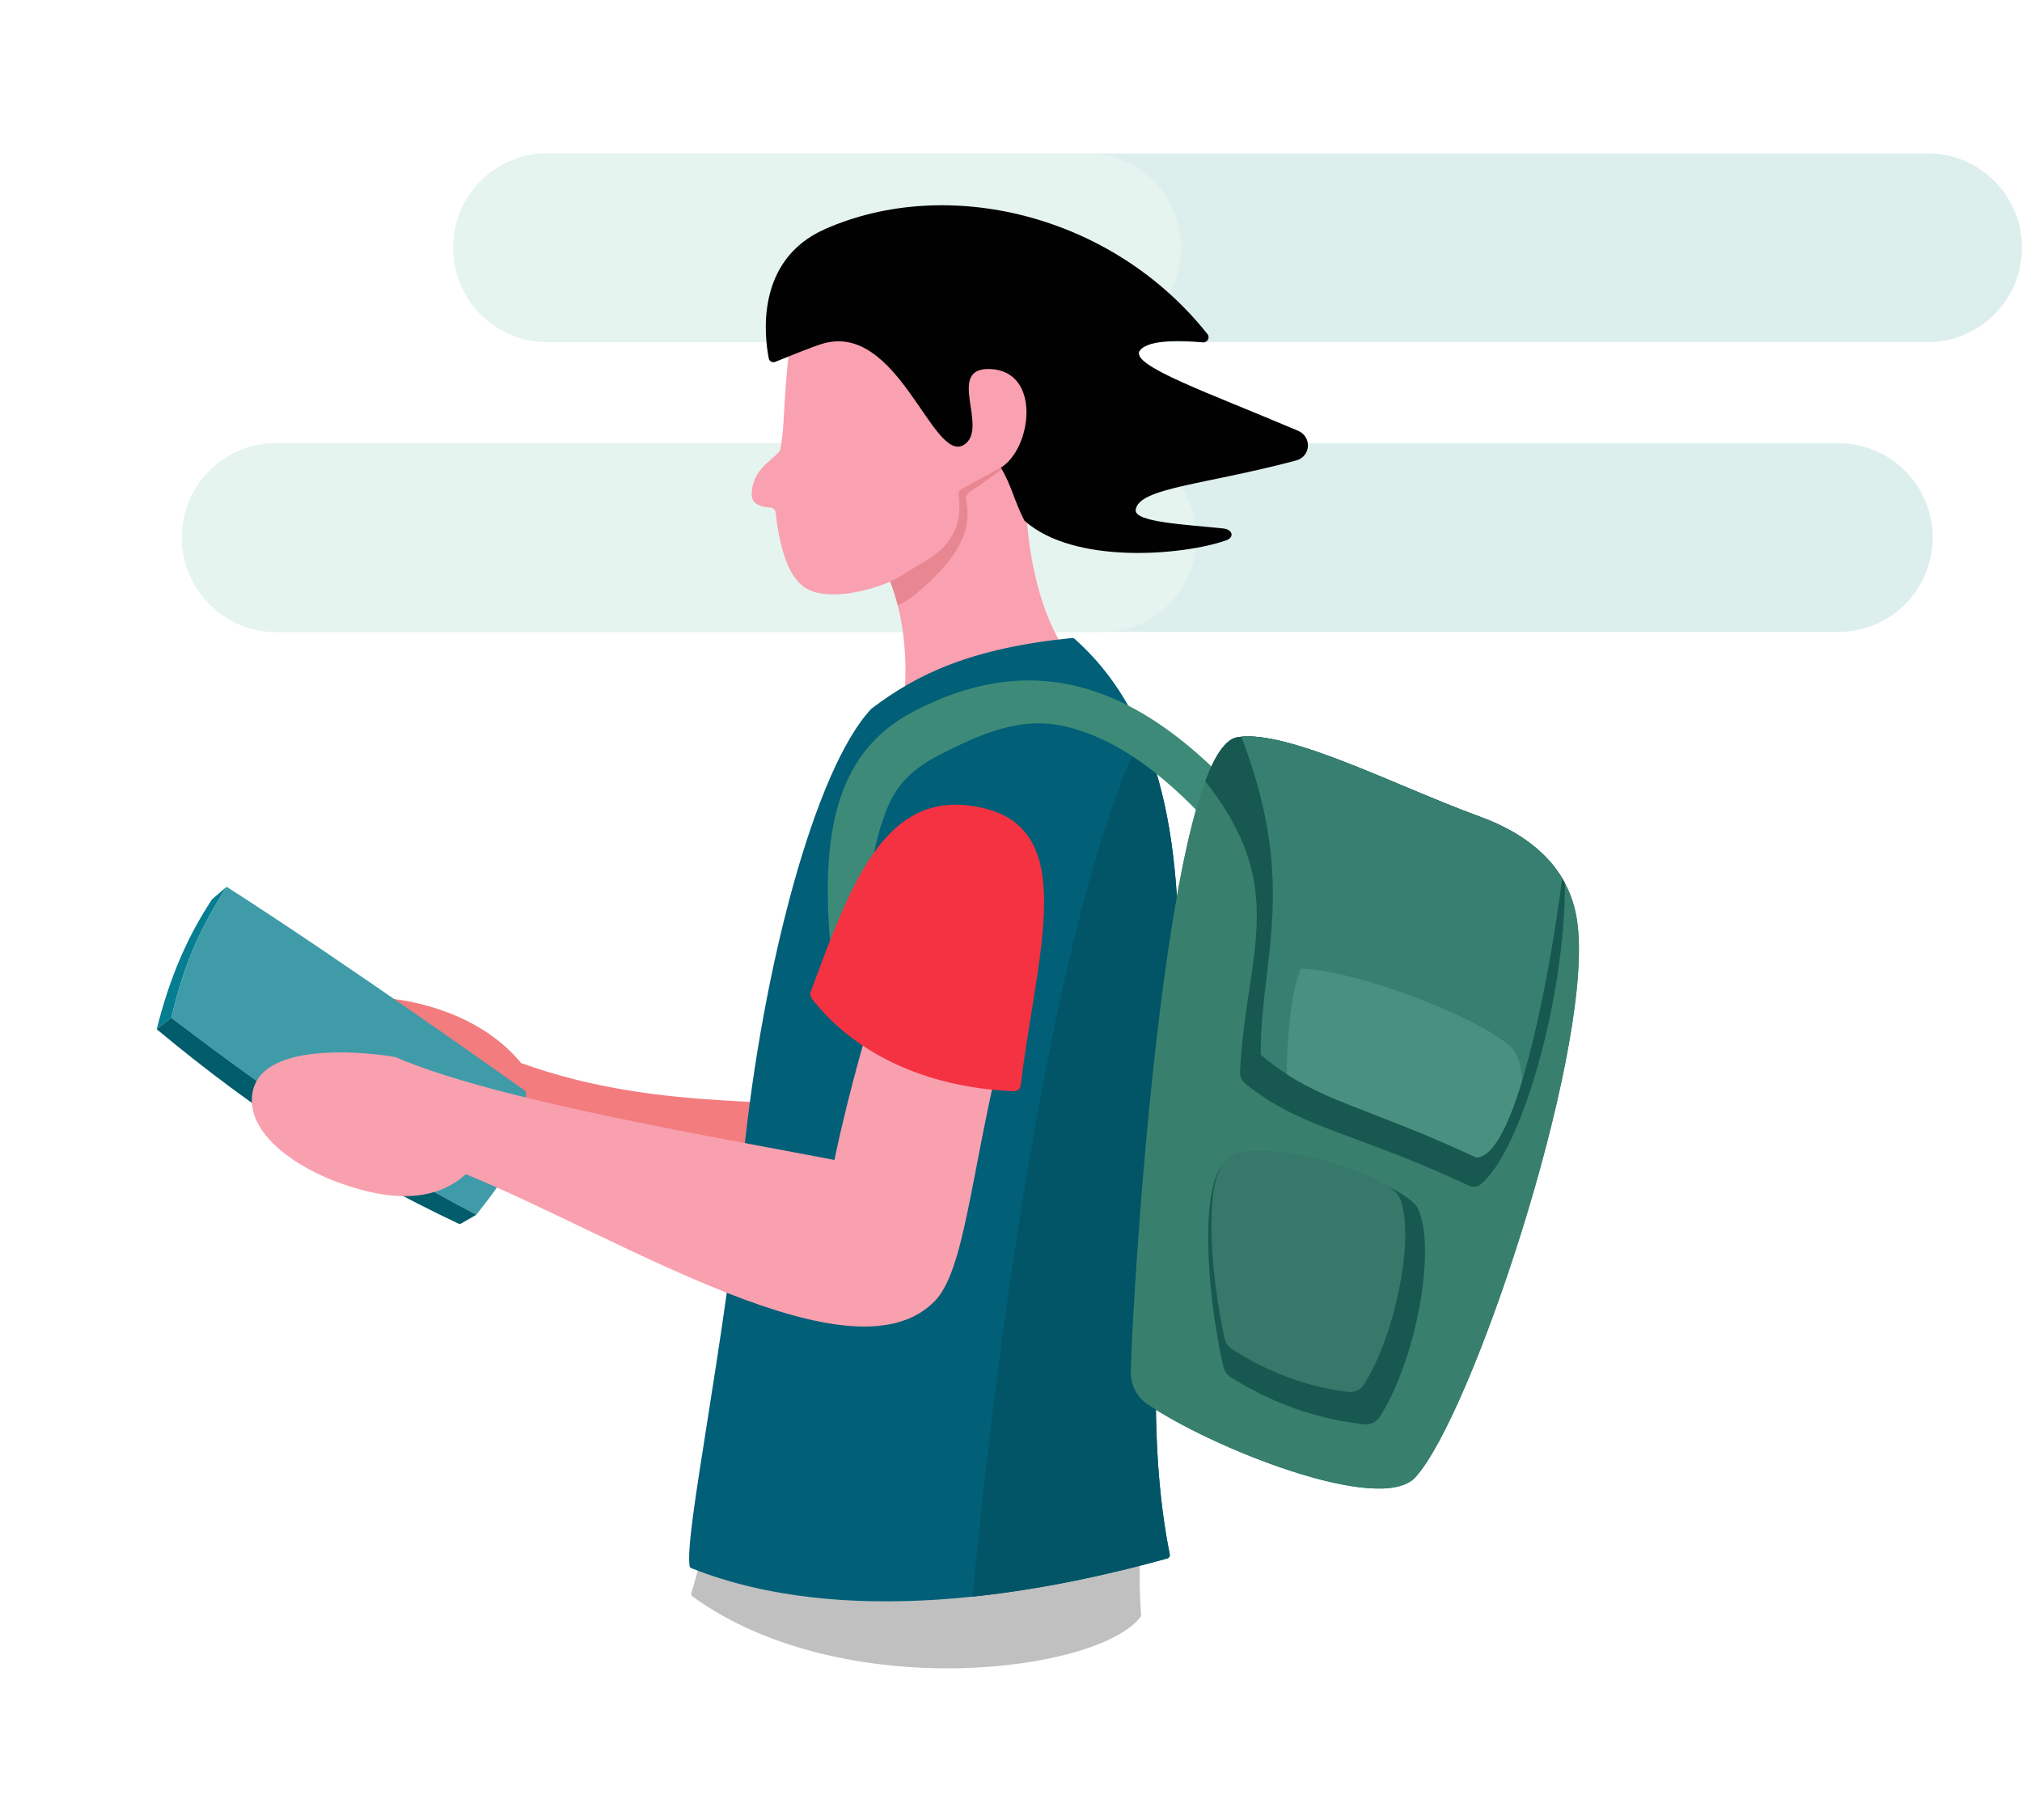
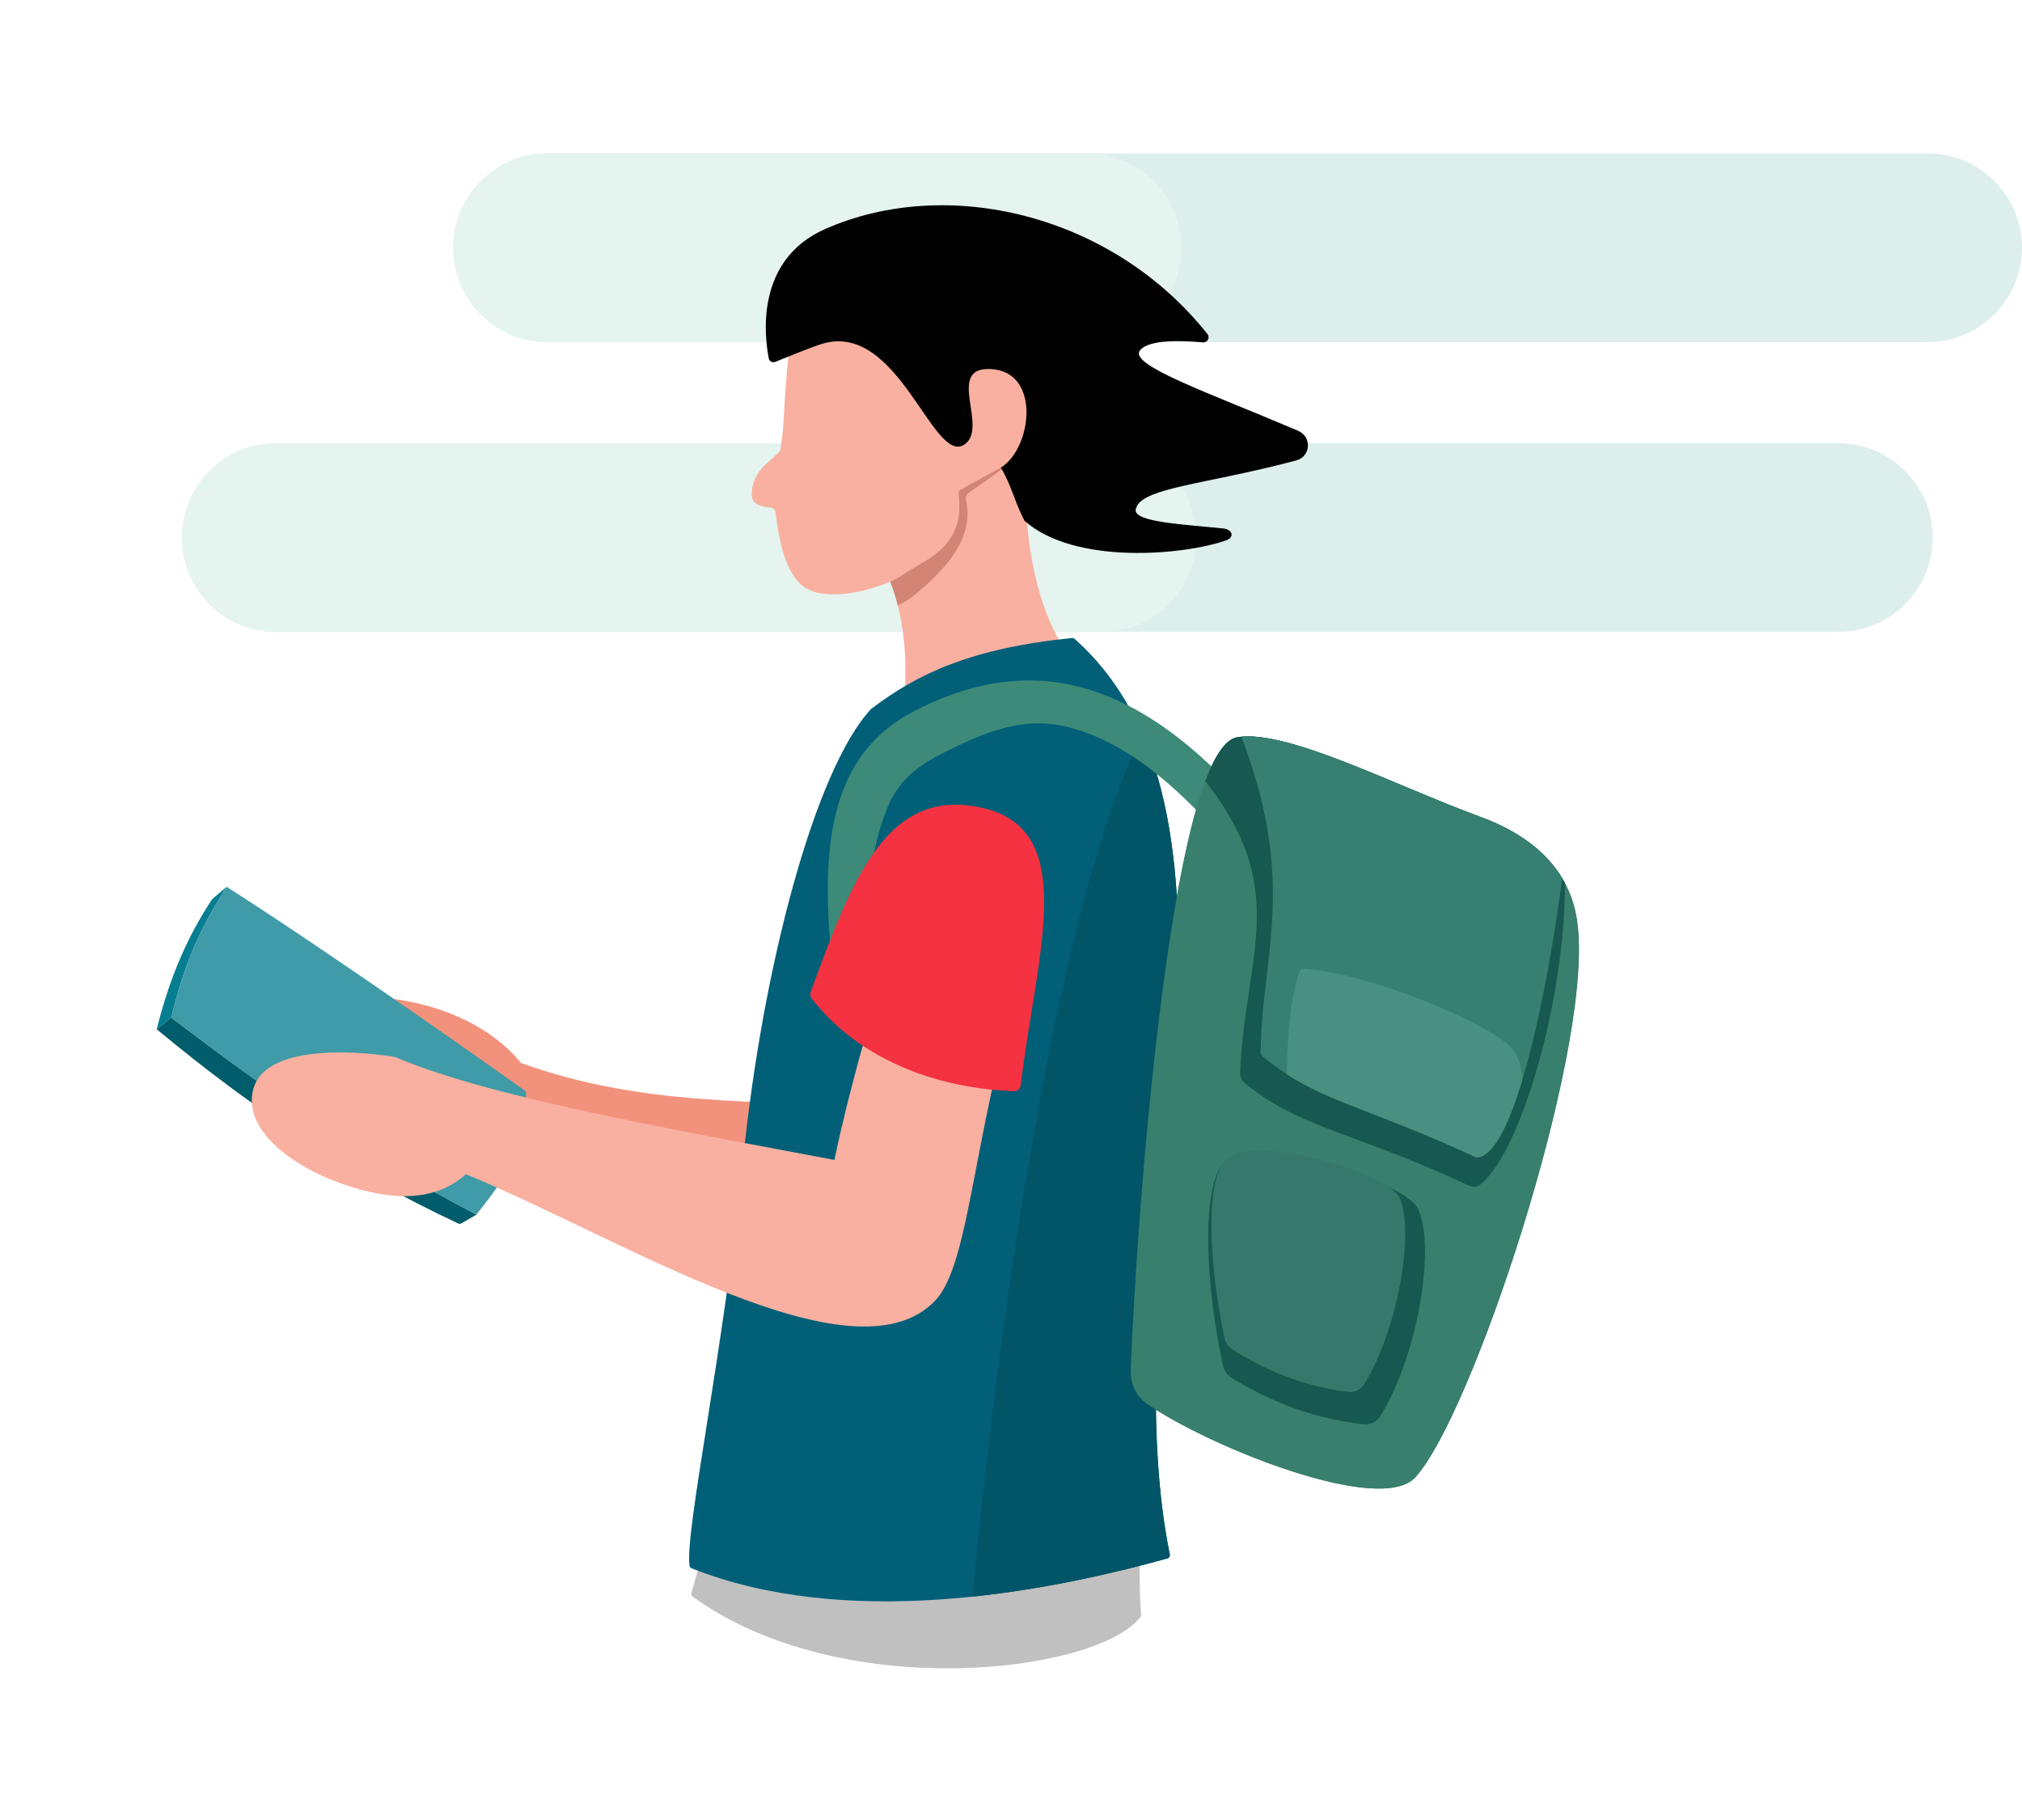
<svg xmlns="http://www.w3.org/2000/svg" width="1200" height="1080" viewBox="0 0 1200 1080" fill="none">
  <path fill-rule="evenodd" clip-rule="evenodd" d="M269 147C269 116.072 294.072 91 325 91H1144C1174.93 91 1200 116.072 1200 147C1200 177.928 1174.93 203 1144 203H325C294.072 203 269 177.928 269 147Z" fill="#DCEFED" />
  <path fill-rule="evenodd" clip-rule="evenodd" d="M269 147C269 116.072 294.072 91 325 91H645C675.928 91 701 116.072 701 147C701 177.928 675.928 203 645 203H325C294.072 203 269 177.928 269 147Z" fill="#E5F4EF" />
  <path fill-rule="evenodd" clip-rule="evenodd" d="M108 319C108 288.072 133.072 263 164 263H1091C1121.93 263 1147 288.072 1147 319C1147 349.928 1121.93 375 1091 375H164C133.072 375 108 349.928 108 319Z" fill="#DCEFED" />
  <path fill-rule="evenodd" clip-rule="evenodd" d="M108 319C108 288.072 133.072 263 164 263H654C684.928 263 710 288.072 710 319C710 349.928 684.928 375 654 375H164C133.072 375 108 349.928 108 319Z" fill="#E5F4EF" />
-   <path d="M628.9 387.733L540.663 418.486C538.515 419.235 536.287 417.437 536.519 415.174C538.043 400.287 540.239 355.086 515.926 322.411C514.932 321.075 515.141 319.174 516.448 318.143L600 255C601.541 253.784 610.21 258.204 611 260L609.097 304.408C609.078 304.867 609.188 305.319 609.274 305.77C609.301 305.917 609.319 306.067 609.325 306.217C609.565 311.608 611.992 353.526 630.46 383.15C631.507 384.83 630.769 387.081 628.9 387.733Z" fill="#F9A0B1" />
-   <path d="M613.034 264.625C613.034 264.625 591.254 281.353 575.008 292.323C573.526 293.324 572.899 295.178 573.302 296.921C578.973 321.441 556.903 341.04 543.835 352.235C540.414 355.166 536.694 357.462 532.807 359.207C529.62 346.628 524.373 333.763 515.926 322.411C514.932 321.075 515.141 319.174 516.448 318.143L600 255C601.541 253.784 610.21 258.204 611 260L613.034 264.625Z" fill="#E88791" />
-   <path d="M463.137 266.685C465.874 251.554 464.589 242.377 468.261 207.745C468.374 206.679 469.051 205.736 470.032 205.303L555.439 167.574C556.848 166.952 558.474 167.5 559.235 168.792C559.366 169.015 559.491 169.243 559.65 169.447L626.821 255.702C627.961 257.166 627.543 259.287 625.911 260.169C613.794 266.719 570.143 290.335 569.626 290.91C569.026 291.577 568.763 292.494 568.88 293.383C573.075 325.076 549.088 331.756 535.403 341.33C525.484 348.27 492.75 358.388 477.871 348.765C470.456 343.97 463.464 332.217 460.321 304.084C460.141 302.469 458.724 301.26 457.101 301.169C453.029 300.943 446.129 299.682 446.129 293.742C446.129 279.332 456.84 274.231 462.468 268.065C462.818 267.681 463.044 267.196 463.137 266.685Z" fill="#F9A0B1" />
+   <path d="M628.9 387.733L540.663 418.486C538.515 419.235 536.287 417.437 536.519 415.174C538.043 400.287 540.239 355.086 515.926 322.411C514.932 321.075 515.141 319.174 516.448 318.143L600 255C601.541 253.784 610.21 258.204 611 260L609.097 304.408C609.078 304.867 609.188 305.319 609.274 305.77C609.301 305.917 609.319 306.067 609.325 306.217C609.565 311.608 611.992 353.526 630.46 383.15C631.507 384.83 630.769 387.081 628.9 387.733Z" fill="#F9B0A0" />
+   <path d="M613.034 264.625C613.034 264.625 591.254 281.353 575.008 292.323C573.526 293.324 572.899 295.178 573.302 296.921C578.973 321.441 556.903 341.04 543.835 352.235C540.414 355.166 536.694 357.462 532.807 359.207C529.62 346.628 524.373 333.763 515.926 322.411C514.932 321.075 515.141 319.174 516.448 318.143L600 255C601.541 253.784 610.21 258.204 611 260L613.034 264.625Z" fill="#D28575" />
+   <path d="M463.137 266.685C465.874 251.554 464.589 242.377 468.261 207.745C468.374 206.679 469.051 205.736 470.032 205.303L555.439 167.574C556.848 166.952 558.474 167.5 559.235 168.792C559.366 169.015 559.491 169.243 559.65 169.447L626.821 255.702C627.961 257.166 627.543 259.287 625.911 260.169C613.794 266.719 570.143 290.335 569.626 290.91C569.026 291.577 568.763 292.494 568.88 293.383C573.075 325.076 549.088 331.756 535.403 341.33C525.484 348.27 492.75 358.388 477.871 348.765C470.456 343.97 463.464 332.217 460.321 304.084C460.141 302.469 458.724 301.26 457.101 301.169C453.029 300.943 446.129 299.682 446.129 293.742C446.129 279.332 456.84 274.231 462.468 268.065C462.818 267.681 463.044 267.196 463.137 266.685Z" fill="#F9B0A0" />
  <path d="M410.335 945.213C419.347 915.105 419.347 906.925 419.347 906.925L485.195 570.062C485.373 569.148 486.16 568.478 487.091 568.447L648.584 563.064C649.655 563.028 650.564 563.843 650.645 564.911L677.25 915.352C677.25 915.352 675.305 933.338 677.193 958.238C677.229 958.71 677.118 959.163 676.829 959.539C651.332 992.752 499.513 1011.49 411.062 947.413C410.377 946.917 410.092 946.023 410.335 945.213Z" fill="#C0C0C0" />
-   <path d="M309.242 630.819C396.036 662.048 472.911 648.169 512.093 662.048L494.734 726.489C494.734 726.489 388.154 703.712 294.416 665.048C273.943 683.484 245.74 679.409 221.504 670.996C192.306 660.86 160.327 609.582 176.818 599.094C198.641 585.214 273.532 587.197 309.242 630.819Z" fill="#F37C7F" />
+   <path d="M309.242 630.819C396.036 662.048 472.911 648.169 512.093 662.048L494.734 726.489C494.734 726.489 388.154 703.712 294.416 665.048C273.943 683.484 245.74 679.409 221.504 670.996C192.306 660.86 160.327 609.582 176.818 599.094C198.641 585.214 273.532 587.197 309.242 630.819Z" fill="#F3927C" />
  <path d="M101.65 603.949C109.434 572.179 117.1 554.053 134.518 526.226C131.545 528.762 127.103 532.549 126.083 533.419C125.94 533.541 125.816 533.681 125.713 533.838C111.947 554.771 101.043 578.541 93 610.757L101.65 603.949Z" fill="#057E92" />
  <path fill-rule="evenodd" clip-rule="evenodd" d="M134.518 526.226C203.545 570.422 301.801 640.256 311.448 647.125C311.975 647.5 312.219 648.068 312.214 648.715C311.983 682.6 300.412 698.353 282.716 720.816C205.446 679.969 164.504 651.603 101.65 603.949C109.434 572.179 117.1 554.053 134.518 526.226Z" fill="#409BA8" />
  <path d="M282.716 720.816C205.446 679.969 164.504 651.603 101.65 603.949L93 610.757C152.111 659.877 206.081 694.95 271.963 726.042C272.556 726.322 273.249 726.295 273.817 725.967C275.632 724.916 279.798 722.505 282.716 720.816Z" fill="#015C6B" />
  <path d="M839.925 876.687C819.051 899.418 717.641 858.574 680.47 832.884C673.922 828.358 670.803 820.762 671.075 812.807C673.594 739.222 693.592 444.468 734.285 437.496C763.547 432.482 829.015 466.7 878.116 484.587C931.184 503.92 935.535 539.1 936.638 552.499C943.086 630.819 873.155 840.501 839.925 876.687Z" fill="#387F6E" />
  <path d="M692.826 924.771C615.252 946.322 500.8 966.484 410.383 930.604C409.783 930.366 409.341 929.911 409.242 929.273C406.197 909.73 429.472 802.282 441.169 686.833C452.611 573.907 483.745 456.279 516.944 420.758C517.019 420.677 517.097 420.608 517.184 420.541C544.302 399.873 576.517 384.612 636.201 378.594C636.752 378.538 637.319 378.72 637.733 379.088C758.801 486.64 658.162 743.899 694.235 922.458C694.443 923.489 693.839 924.489 692.826 924.771Z" fill="#015F78" />
  <path d="M577.154 947.455C619.301 943.046 659.472 934.037 692.826 924.771C693.839 924.489 694.443 923.489 694.235 922.458C680.406 854.004 686.669 773.985 692.831 695.268C700.39 598.689 707.796 504.071 677.752 435.181C616.496 563.028 584.364 870.886 577.154 947.455Z" fill="#015566" />
  <path fill-rule="evenodd" clip-rule="evenodd" d="M637.419 406.829C648.553 409.368 659.493 413.47 670.306 419.072C689.801 429.173 708.884 444.151 727.952 463.636L710.224 480.966C692.009 462.353 674.694 449.093 657.907 440.572C649.112 436.108 640.463 432.945 631.904 430.994C607.317 425.388 584.917 433.703 556.73 448.401C542.223 455.966 531.996 465.177 525.98 480.966C519.758 497.297 514.775 516.91 516.713 548.374C517.266 557.353 518.628 566.747 519.885 574.008C520.508 577.611 521.095 580.632 521.524 582.74C521.738 583.793 521.912 584.616 522.031 585.166C522.09 585.441 522.136 585.648 522.165 585.782L522.197 585.927L522.204 585.959C522.204 585.959 522.204 585.957 510.109 588.685C498.014 591.412 498.013 591.41 498.013 591.41L498.007 591.383L497.994 591.325L497.949 591.122C497.911 590.948 497.856 590.7 497.788 590.382C497.651 589.746 497.457 588.83 497.223 587.677C496.754 585.374 496.121 582.112 495.449 578.231C494.115 570.523 492.592 560.142 491.961 549.896C489.93 516.919 492.213 490.349 500.25 469.255C508.493 447.619 522.53 432.435 542.245 422.154C574.466 405.352 605.905 399.644 637.419 406.829Z" fill="#3D8A78" />
  <path d="M839.925 876.687C819.051 899.418 717.641 858.574 680.47 832.884C673.922 828.358 670.803 820.762 671.075 812.807C673.594 739.222 693.592 444.468 734.285 437.496C763.547 432.482 829.015 466.7 878.116 484.587C931.184 503.92 935.535 539.1 936.638 552.499C943.086 630.819 873.155 840.501 839.925 876.687Z" fill="#387F6E" />
  <path d="M741.399 587.394C739.15 602.327 736.738 618.346 735.946 636.423C735.841 638.821 736.851 641.169 738.703 642.696C758.223 658.79 777.525 665.942 804.45 675.917C822.562 682.628 844.124 690.616 871.523 703.465C873.785 704.526 876.474 704.567 878.436 703.019C902.691 683.872 928.973 592.569 928.708 523.992C921.327 510.196 906.876 495.064 878.116 484.587C864.245 479.534 849.068 473.178 833.77 466.771C794.915 450.498 755.281 433.898 734.285 437.496C727.356 438.683 721.027 448.214 715.282 463.577C752.892 511.057 747.81 544.809 741.399 587.394Z" fill="#175850" />
  <path d="M751.736 579.376C749.945 594.59 748.174 609.636 748.174 625.862C768.69 643.26 786.479 650.144 813.995 660.791C830.381 667.132 850.217 674.807 876.134 686.833C898.494 686.833 918.343 588.903 927.131 521.207C919.331 508.192 904.952 494.363 878.116 484.587C864.245 479.534 849.068 473.178 833.77 466.771C796.364 451.104 758.235 435.135 736.71 437.177C761.009 500.617 756.308 540.544 751.736 579.376Z" fill="#378071" />
  <path d="M903.36 641.215C895.246 668.034 885.931 686.833 876.134 686.833C850.217 674.807 830.381 667.132 813.995 660.791C793.515 652.866 778.424 647.027 763.586 637.385C763.777 625.977 764.947 589.847 772.11 574.805C810.639 576.263 890.15 609.333 899.112 624.375C901.851 628.971 903.101 634.821 903.36 641.215Z" fill="#499081" />
  <path d="M725.954 810.782C715.626 764.88 712.173 703.304 726.95 689.312C745.871 671.395 833.978 701.684 841.415 717.071C852.681 740.377 840.518 807.069 818.786 840.81C816.752 843.967 813.082 845.595 809.349 845.184C774.942 841.403 748.813 828.692 730.668 817.427C728.267 815.936 726.574 813.54 725.954 810.782Z" fill="#175850" />
  <path d="M726.715 794.025C717.918 752.884 714.459 700.544 727.658 688.122C744.617 672.161 823.927 696.36 830.411 710.261C840.172 731.186 828.809 791.207 809.423 821.636C807.391 824.827 803.677 826.449 799.923 825.98C769.972 822.232 747.216 810.839 731.325 800.699C728.952 799.184 727.303 796.778 726.715 794.025Z" fill="#36786A" />
-   <path d="M495.217 688.32C504.144 645.194 517.536 601.573 517.536 601.573L594.411 621.896C576.06 696.747 572.588 753.779 554.733 772.094C506.128 821.951 370.233 735.412 276.495 696.747C256.022 715.184 227.819 711.109 203.583 702.696C174.385 692.56 150.668 674.115 149.522 654.613C147.163 614.461 224.927 625.366 234.834 627.349C293.358 652.63 420.326 673.945 495.217 688.32Z" fill="#F9A0AF" />
+   <path d="M495.217 688.32C504.144 645.194 517.536 601.573 517.536 601.573L594.411 621.896C576.06 696.747 572.588 753.779 554.733 772.094C506.128 821.951 370.233 735.412 276.495 696.747C256.022 715.184 227.819 711.109 203.583 702.696C174.385 692.56 150.668 674.115 149.522 654.613C147.163 614.461 224.927 625.366 234.834 627.349C293.358 652.63 420.326 673.945 495.217 688.32Z" fill="#F9B0A0" />
  <path d="M584.008 479.63C526.13 465.667 505.567 522.573 481.104 588.632C480.636 589.898 480.828 591.321 481.65 592.391C505.19 623.039 546.514 645.236 601.662 647.548C603.734 647.635 605.513 646.089 605.76 644.029C615.083 566.547 640.653 493.296 584.008 479.63Z" fill="#F43241" />
  <path d="M489.5 136C447.911 154.444 453.75 200.082 456.258 212.713C456.61 214.484 458.469 215.393 460.14 214.709C466.833 211.972 482.353 205.694 488 204C533 190.5 553.5 275.339 572 264C587.5 254.5 560.516 217.626 588 219C618 220.5 612.5 266 594 277.5C600.5 288.5 602 297.5 608 309C637.693 335.393 702.422 329.473 727.557 320.697C732.861 318.845 731.519 314.157 725.931 313.582C702.806 311.2 672.953 309.83 674 302.5C675.869 289.417 714.796 287.745 769.17 273.266C778.003 270.914 778.724 259.175 770.315 255.592C717.333 233.018 669.965 216.713 676.5 208C681.655 201.127 702.643 202.105 713.856 203.172C716.511 203.424 718.28 200.365 716.622 198.277C659.841 126.766 561.765 103.952 489.5 136Z" fill="#010101" />
</svg>
